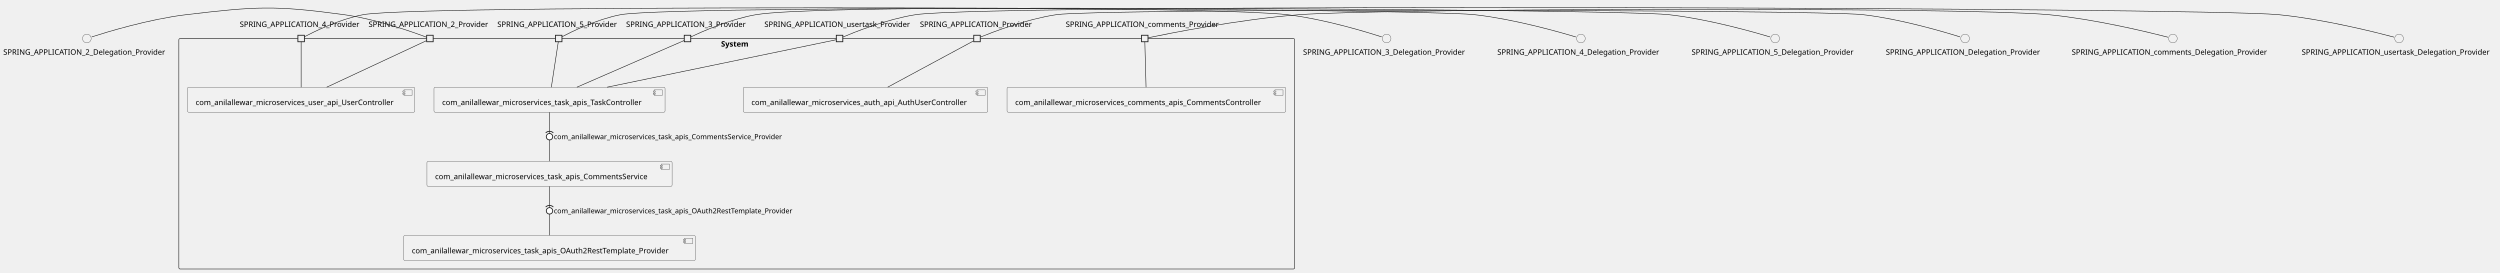
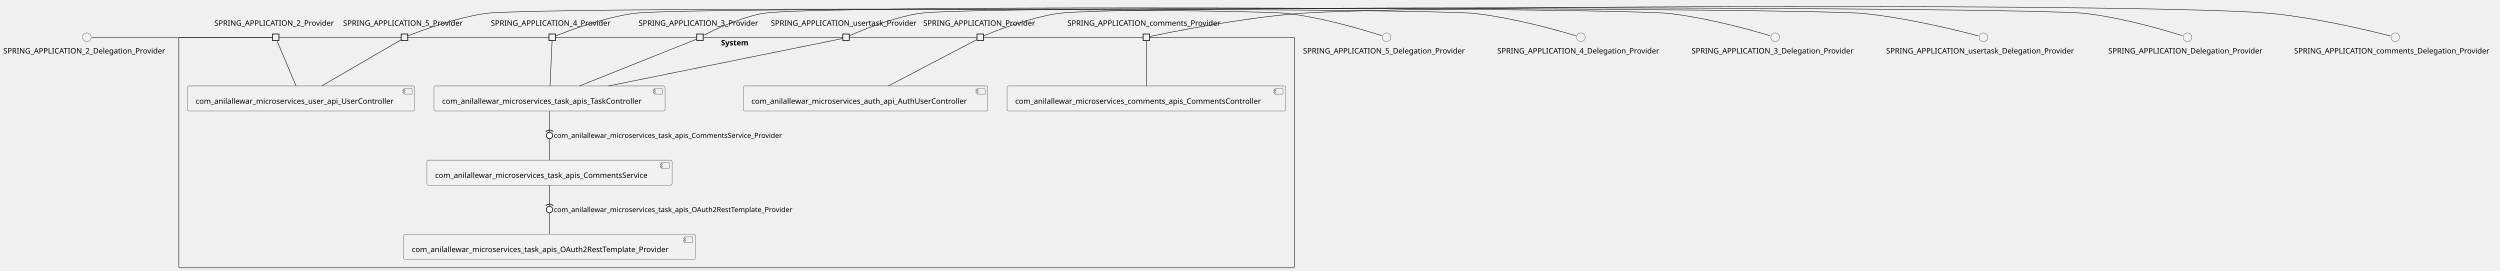
- <svg xmlns="http://www.w3.org/2000/svg" xmlns:xlink="http://www.w3.org/1999/xlink" contentStyleType="text/css" height="503px" preserveAspectRatio="none" style="width:4620px;height:503px;background:#FFFFFF;" version="1.1" viewBox="0 0 4620 503" width="4620px" zoomAndPan="magnify">
+ <svg xmlns="http://www.w3.org/2000/svg" xmlns:xlink="http://www.w3.org/1999/xlink" contentStyleType="text/css" height="500px" preserveAspectRatio="none" style="width:4620px;height:500px;background:#FFFFFF;" version="1.1" viewBox="0 0 4620 500" width="4620px" zoomAndPan="magnify">
  <defs />
  <g>
    <g id="cluster_System">
-       <rect fill="none" height="426" rx="2.5" ry="2.5" style="stroke:#181818;stroke-width:1.0;" width="2062" x="330.5" y="71.15" />
-       <text fill="#000000" font-family="sans-serif" font-size="14" font-weight="bold" lengthAdjust="spacing" textLength="58" x="1332.5" y="86.145">System</text>
+       <rect fill="none" height="426" rx="2.5" ry="2.5" style="stroke:#181818;stroke-width:1.0;" width="2062" x="330.5" y="68.87" />
+       <text fill="#000000" font-family="sans-serif" font-size="14" font-weight="bold" lengthAdjust="spacing" textLength="58" x="1332.5" y="83.865">System</text>
    </g>
    <g id="elem_com_anilallewar_microservices_auth_api_AuthUserController">
-       <a href="anilallewar-microservices-basics-spring-boot.repository#_kjkRKi90Ee-xnsIIIMF_BQ" target="_top" title="anilallewar-microservices-basics-spring-boot.repository#_kjkRKi90Ee-xnsIIIMF_BQ" xlink:actuate="onRequest" xlink:href="anilallewar-microservices-basics-spring-boot.repository#_kjkRKi90Ee-xnsIIIMF_BQ" xlink:show="new" xlink:title="anilallewar-microservices-basics-spring-boot.repository#_kjkRKi90Ee-xnsIIIMF_BQ" xlink:type="simple">
-         <rect fill="#F1F1F1" height="46.297" rx="2.5" ry="2.5" style="stroke:#181818;stroke-width:0.5;" width="452" x="1373.5" y="161.15" />
-         <rect fill="#F1F1F1" height="10" style="stroke:#181818;stroke-width:0.5;" width="15" x="1805.5" y="166.15" />
-         <rect fill="#F1F1F1" height="2" style="stroke:#181818;stroke-width:0.5;" width="4" x="1803.5" y="168.15" />
-         <rect fill="#F1F1F1" height="2" style="stroke:#181818;stroke-width:0.5;" width="4" x="1803.5" y="172.15" />
-         <text fill="#000000" font-family="sans-serif" font-size="14" lengthAdjust="spacing" textLength="412" x="1388.5" y="194.145">com_anilallewar_microservices_auth_api_AuthUserController</text>
+       <a href="anilallewar-microservices-basics-spring-boot.repository#_S_YPWDA9Ee-mB7illVSOQA" target="_top" title="anilallewar-microservices-basics-spring-boot.repository#_S_YPWDA9Ee-mB7illVSOQA" xlink:actuate="onRequest" xlink:href="anilallewar-microservices-basics-spring-boot.repository#_S_YPWDA9Ee-mB7illVSOQA" xlink:show="new" xlink:title="anilallewar-microservices-basics-spring-boot.repository#_S_YPWDA9Ee-mB7illVSOQA" xlink:type="simple">
+         <rect fill="#F1F1F1" height="46.297" rx="2.5" ry="2.5" style="stroke:#181818;stroke-width:0.5;" width="452" x="1373.5" y="158.87" />
+         <rect fill="#F1F1F1" height="10" style="stroke:#181818;stroke-width:0.5;" width="15" x="1805.5" y="163.87" />
+         <rect fill="#F1F1F1" height="2" style="stroke:#181818;stroke-width:0.5;" width="4" x="1803.5" y="165.87" />
+         <rect fill="#F1F1F1" height="2" style="stroke:#181818;stroke-width:0.5;" width="4" x="1803.5" y="169.87" />
+         <text fill="#000000" font-family="sans-serif" font-size="14" lengthAdjust="spacing" textLength="412" x="1388.5" y="191.865">com_anilallewar_microservices_auth_api_AuthUserController</text>
      </a>
    </g>
    <g id="elem_com_anilallewar_microservices_comments_apis_CommentsController">
-       <a href="anilallewar-microservices-basics-spring-boot.repository#_kjkRKi90Ee-xnsIIIMF_BQ" target="_top" title="anilallewar-microservices-basics-spring-boot.repository#_kjkRKi90Ee-xnsIIIMF_BQ" xlink:actuate="onRequest" xlink:href="anilallewar-microservices-basics-spring-boot.repository#_kjkRKi90Ee-xnsIIIMF_BQ" xlink:show="new" xlink:title="anilallewar-microservices-basics-spring-boot.repository#_kjkRKi90Ee-xnsIIIMF_BQ" xlink:type="simple">
-         <rect fill="#F1F1F1" height="46.297" rx="2.5" ry="2.5" style="stroke:#181818;stroke-width:0.5;" width="515" x="1861" y="161.15" />
-         <rect fill="#F1F1F1" height="10" style="stroke:#181818;stroke-width:0.5;" width="15" x="2356" y="166.15" />
-         <rect fill="#F1F1F1" height="2" style="stroke:#181818;stroke-width:0.5;" width="4" x="2354" y="168.15" />
-         <rect fill="#F1F1F1" height="2" style="stroke:#181818;stroke-width:0.5;" width="4" x="2354" y="172.15" />
-         <text fill="#000000" font-family="sans-serif" font-size="14" lengthAdjust="spacing" textLength="475" x="1876" y="194.145">com_anilallewar_microservices_comments_apis_CommentsController</text>
+       <a href="anilallewar-microservices-basics-spring-boot.repository#_S_YPWDA9Ee-mB7illVSOQA" target="_top" title="anilallewar-microservices-basics-spring-boot.repository#_S_YPWDA9Ee-mB7illVSOQA" xlink:actuate="onRequest" xlink:href="anilallewar-microservices-basics-spring-boot.repository#_S_YPWDA9Ee-mB7illVSOQA" xlink:show="new" xlink:title="anilallewar-microservices-basics-spring-boot.repository#_S_YPWDA9Ee-mB7illVSOQA" xlink:type="simple">
+         <rect fill="#F1F1F1" height="46.297" rx="2.5" ry="2.5" style="stroke:#181818;stroke-width:0.5;" width="515" x="1861" y="158.87" />
+         <rect fill="#F1F1F1" height="10" style="stroke:#181818;stroke-width:0.5;" width="15" x="2356" y="163.87" />
+         <rect fill="#F1F1F1" height="2" style="stroke:#181818;stroke-width:0.5;" width="4" x="2354" y="165.87" />
+         <rect fill="#F1F1F1" height="2" style="stroke:#181818;stroke-width:0.5;" width="4" x="2354" y="169.87" />
+         <text fill="#000000" font-family="sans-serif" font-size="14" lengthAdjust="spacing" textLength="475" x="1876" y="191.865">com_anilallewar_microservices_comments_apis_CommentsController</text>
      </a>
    </g>
    <g id="elem_com_anilallewar_microservices_task_apis_CommentsService">
-       <a href="anilallewar-microservices-basics-spring-boot.repository#_kjkRKi90Ee-xnsIIIMF_BQ" target="_top" title="anilallewar-microservices-basics-spring-boot.repository#_kjkRKi90Ee-xnsIIIMF_BQ" xlink:actuate="onRequest" xlink:href="anilallewar-microservices-basics-spring-boot.repository#_kjkRKi90Ee-xnsIIIMF_BQ" xlink:show="new" xlink:title="anilallewar-microservices-basics-spring-boot.repository#_kjkRKi90Ee-xnsIIIMF_BQ" xlink:type="simple">
-         <rect fill="#F1F1F1" height="46.297" rx="2.5" ry="2.5" style="stroke:#181818;stroke-width:0.5;" width="453" x="789" y="298.15" />
-         <rect fill="#F1F1F1" height="10" style="stroke:#181818;stroke-width:0.5;" width="15" x="1222" y="303.15" />
-         <rect fill="#F1F1F1" height="2" style="stroke:#181818;stroke-width:0.5;" width="4" x="1220" y="305.15" />
-         <rect fill="#F1F1F1" height="2" style="stroke:#181818;stroke-width:0.5;" width="4" x="1220" y="309.15" />
-         <text fill="#000000" font-family="sans-serif" font-size="14" lengthAdjust="spacing" textLength="413" x="804" y="331.145">com_anilallewar_microservices_task_apis_CommentsService</text>
+       <a href="anilallewar-microservices-basics-spring-boot.repository#_S_YPWDA9Ee-mB7illVSOQA" target="_top" title="anilallewar-microservices-basics-spring-boot.repository#_S_YPWDA9Ee-mB7illVSOQA" xlink:actuate="onRequest" xlink:href="anilallewar-microservices-basics-spring-boot.repository#_S_YPWDA9Ee-mB7illVSOQA" xlink:show="new" xlink:title="anilallewar-microservices-basics-spring-boot.repository#_S_YPWDA9Ee-mB7illVSOQA" xlink:type="simple">
+         <rect fill="#F1F1F1" height="46.297" rx="2.5" ry="2.5" style="stroke:#181818;stroke-width:0.5;" width="453" x="789" y="295.87" />
+         <rect fill="#F1F1F1" height="10" style="stroke:#181818;stroke-width:0.5;" width="15" x="1222" y="300.87" />
+         <rect fill="#F1F1F1" height="2" style="stroke:#181818;stroke-width:0.5;" width="4" x="1220" y="302.87" />
+         <rect fill="#F1F1F1" height="2" style="stroke:#181818;stroke-width:0.5;" width="4" x="1220" y="306.87" />
+         <text fill="#000000" font-family="sans-serif" font-size="14" lengthAdjust="spacing" textLength="413" x="804" y="328.865">com_anilallewar_microservices_task_apis_CommentsService</text>
      </a>
    </g>
    <g id="elem_com_anilallewar_microservices_task_apis_OAuth2RestTemplate_Provider">
-       <a href="anilallewar-microservices-basics-spring-boot.repository#_kjkRKi90Ee-xnsIIIMF_BQ" target="_top" title="anilallewar-microservices-basics-spring-boot.repository#_kjkRKi90Ee-xnsIIIMF_BQ" xlink:actuate="onRequest" xlink:href="anilallewar-microservices-basics-spring-boot.repository#_kjkRKi90Ee-xnsIIIMF_BQ" xlink:show="new" xlink:title="anilallewar-microservices-basics-spring-boot.repository#_kjkRKi90Ee-xnsIIIMF_BQ" xlink:type="simple">
-         <rect fill="#F1F1F1" height="46.297" rx="2.5" ry="2.5" style="stroke:#181818;stroke-width:0.5;" width="539" x="746" y="435.15" />
-         <rect fill="#F1F1F1" height="10" style="stroke:#181818;stroke-width:0.5;" width="15" x="1265" y="440.15" />
-         <rect fill="#F1F1F1" height="2" style="stroke:#181818;stroke-width:0.5;" width="4" x="1263" y="442.15" />
-         <rect fill="#F1F1F1" height="2" style="stroke:#181818;stroke-width:0.5;" width="4" x="1263" y="446.15" />
-         <text fill="#000000" font-family="sans-serif" font-size="14" lengthAdjust="spacing" textLength="499" x="761" y="468.145">com_anilallewar_microservices_task_apis_OAuth2RestTemplate_Provider</text>
+       <a href="anilallewar-microservices-basics-spring-boot.repository#_S_YPWDA9Ee-mB7illVSOQA" target="_top" title="anilallewar-microservices-basics-spring-boot.repository#_S_YPWDA9Ee-mB7illVSOQA" xlink:actuate="onRequest" xlink:href="anilallewar-microservices-basics-spring-boot.repository#_S_YPWDA9Ee-mB7illVSOQA" xlink:show="new" xlink:title="anilallewar-microservices-basics-spring-boot.repository#_S_YPWDA9Ee-mB7illVSOQA" xlink:type="simple">
+         <rect fill="#F1F1F1" height="46.297" rx="2.5" ry="2.5" style="stroke:#181818;stroke-width:0.5;" width="539" x="746" y="432.87" />
+         <rect fill="#F1F1F1" height="10" style="stroke:#181818;stroke-width:0.5;" width="15" x="1265" y="437.87" />
+         <rect fill="#F1F1F1" height="2" style="stroke:#181818;stroke-width:0.5;" width="4" x="1263" y="439.87" />
+         <rect fill="#F1F1F1" height="2" style="stroke:#181818;stroke-width:0.5;" width="4" x="1263" y="443.87" />
+         <text fill="#000000" font-family="sans-serif" font-size="14" lengthAdjust="spacing" textLength="499" x="761" y="465.865">com_anilallewar_microservices_task_apis_OAuth2RestTemplate_Provider</text>
      </a>
    </g>
    <g id="elem_com_anilallewar_microservices_task_apis_TaskController">
-       <a href="anilallewar-microservices-basics-spring-boot.repository#_kjkRKi90Ee-xnsIIIMF_BQ" target="_top" title="anilallewar-microservices-basics-spring-boot.repository#_kjkRKi90Ee-xnsIIIMF_BQ" xlink:actuate="onRequest" xlink:href="anilallewar-microservices-basics-spring-boot.repository#_kjkRKi90Ee-xnsIIIMF_BQ" xlink:show="new" xlink:title="anilallewar-microservices-basics-spring-boot.repository#_kjkRKi90Ee-xnsIIIMF_BQ" xlink:type="simple">
-         <rect fill="#F1F1F1" height="46.297" rx="2.5" ry="2.5" style="stroke:#181818;stroke-width:0.5;" width="427" x="802" y="161.15" />
-         <rect fill="#F1F1F1" height="10" style="stroke:#181818;stroke-width:0.5;" width="15" x="1209" y="166.15" />
-         <rect fill="#F1F1F1" height="2" style="stroke:#181818;stroke-width:0.5;" width="4" x="1207" y="168.15" />
-         <rect fill="#F1F1F1" height="2" style="stroke:#181818;stroke-width:0.5;" width="4" x="1207" y="172.15" />
-         <text fill="#000000" font-family="sans-serif" font-size="14" lengthAdjust="spacing" textLength="387" x="817" y="194.145">com_anilallewar_microservices_task_apis_TaskController</text>
+       <a href="anilallewar-microservices-basics-spring-boot.repository#_S_YPWDA9Ee-mB7illVSOQA" target="_top" title="anilallewar-microservices-basics-spring-boot.repository#_S_YPWDA9Ee-mB7illVSOQA" xlink:actuate="onRequest" xlink:href="anilallewar-microservices-basics-spring-boot.repository#_S_YPWDA9Ee-mB7illVSOQA" xlink:show="new" xlink:title="anilallewar-microservices-basics-spring-boot.repository#_S_YPWDA9Ee-mB7illVSOQA" xlink:type="simple">
+         <rect fill="#F1F1F1" height="46.297" rx="2.5" ry="2.5" style="stroke:#181818;stroke-width:0.5;" width="427" x="802" y="158.87" />
+         <rect fill="#F1F1F1" height="10" style="stroke:#181818;stroke-width:0.5;" width="15" x="1209" y="163.87" />
+         <rect fill="#F1F1F1" height="2" style="stroke:#181818;stroke-width:0.5;" width="4" x="1207" y="165.87" />
+         <rect fill="#F1F1F1" height="2" style="stroke:#181818;stroke-width:0.5;" width="4" x="1207" y="169.87" />
+         <text fill="#000000" font-family="sans-serif" font-size="14" lengthAdjust="spacing" textLength="387" x="817" y="191.865">com_anilallewar_microservices_task_apis_TaskController</text>
      </a>
    </g>
    <g id="elem_com_anilallewar_microservices_user_api_UserController">
-       <a href="anilallewar-microservices-basics-spring-boot.repository#_kjkRKi90Ee-xnsIIIMF_BQ" target="_top" title="anilallewar-microservices-basics-spring-boot.repository#_kjkRKi90Ee-xnsIIIMF_BQ" xlink:actuate="onRequest" xlink:href="anilallewar-microservices-basics-spring-boot.repository#_kjkRKi90Ee-xnsIIIMF_BQ" xlink:show="new" xlink:title="anilallewar-microservices-basics-spring-boot.repository#_kjkRKi90Ee-xnsIIIMF_BQ" xlink:type="simple">
-         <rect fill="#F1F1F1" height="46.297" rx="2.5" ry="2.5" style="stroke:#181818;stroke-width:0.5;" width="420" x="346.5" y="161.15" />
-         <rect fill="#F1F1F1" height="10" style="stroke:#181818;stroke-width:0.5;" width="15" x="746.5" y="166.15" />
-         <rect fill="#F1F1F1" height="2" style="stroke:#181818;stroke-width:0.5;" width="4" x="744.5" y="168.15" />
-         <rect fill="#F1F1F1" height="2" style="stroke:#181818;stroke-width:0.5;" width="4" x="744.5" y="172.15" />
-         <text fill="#000000" font-family="sans-serif" font-size="14" lengthAdjust="spacing" textLength="380" x="361.5" y="194.145">com_anilallewar_microservices_user_api_UserController</text>
+       <a href="anilallewar-microservices-basics-spring-boot.repository#_S_YPWDA9Ee-mB7illVSOQA" target="_top" title="anilallewar-microservices-basics-spring-boot.repository#_S_YPWDA9Ee-mB7illVSOQA" xlink:actuate="onRequest" xlink:href="anilallewar-microservices-basics-spring-boot.repository#_S_YPWDA9Ee-mB7illVSOQA" xlink:show="new" xlink:title="anilallewar-microservices-basics-spring-boot.repository#_S_YPWDA9Ee-mB7illVSOQA" xlink:type="simple">
+         <rect fill="#F1F1F1" height="46.297" rx="2.5" ry="2.5" style="stroke:#181818;stroke-width:0.5;" width="420" x="346.5" y="158.87" />
+         <rect fill="#F1F1F1" height="10" style="stroke:#181818;stroke-width:0.5;" width="15" x="746.5" y="163.87" />
+         <rect fill="#F1F1F1" height="2" style="stroke:#181818;stroke-width:0.5;" width="4" x="744.5" y="165.87" />
+         <rect fill="#F1F1F1" height="2" style="stroke:#181818;stroke-width:0.5;" width="4" x="744.5" y="169.87" />
+         <text fill="#000000" font-family="sans-serif" font-size="14" lengthAdjust="spacing" textLength="380" x="361.5" y="191.865">com_anilallewar_microservices_user_api_UserController</text>
      </a>
    </g>
-     <text fill="#000000" font-family="sans-serif" font-size="14" lengthAdjust="spacing" textLength="227" x="681" y="49.848">SPRING_APPLICATION_2_Provider</text>
-     <rect fill="#F1F1F1" height="12" style="stroke:#181818;stroke-width:1.5;" width="12" x="788.5" y="65.15" />
-     <text fill="#000000" font-family="sans-serif" font-size="14" lengthAdjust="spacing" textLength="227" x="1157" y="49.848">SPRING_APPLICATION_3_Provider</text>
-     <rect fill="#F1F1F1" height="12" style="stroke:#181818;stroke-width:1.5;" width="12" x="1264.5" y="65.15" />
-     <text fill="#000000" font-family="sans-serif" font-size="14" lengthAdjust="spacing" textLength="227" x="443" y="49.848">SPRING_APPLICATION_4_Provider</text>
-     <rect fill="#F1F1F1" height="12" style="stroke:#181818;stroke-width:1.5;" width="12" x="550.5" y="65.15" />
-     <text fill="#000000" font-family="sans-serif" font-size="14" lengthAdjust="spacing" textLength="227" x="919" y="49.848">SPRING_APPLICATION_5_Provider</text>
-     <rect fill="#F1F1F1" height="12" style="stroke:#181818;stroke-width:1.5;" width="12" x="1026.5" y="65.15" />
-     <text fill="#000000" font-family="sans-serif" font-size="14" lengthAdjust="spacing" textLength="211" x="1700" y="49.848">SPRING_APPLICATION_Provider</text>
-     <rect fill="#F1F1F1" height="12" style="stroke:#181818;stroke-width:1.5;" width="12" x="1799.5" y="65.15" />
-     <text fill="#000000" font-family="sans-serif" font-size="14" lengthAdjust="spacing" textLength="292" x="1969.5" y="49.848">SPRING_APPLICATION_comments_Provider</text>
-     <rect fill="#F1F1F1" height="12" style="stroke:#181818;stroke-width:1.5;" width="12" x="2109.5" y="65.15" />
-     <text fill="#000000" font-family="sans-serif" font-size="14" lengthAdjust="spacing" textLength="278" x="1412.5" y="49.848">SPRING_APPLICATION_usertask_Provider</text>
-     <rect fill="#F1F1F1" height="12" style="stroke:#181818;stroke-width:1.5;" width="12" x="1545.5" y="65.15" />
+     <text fill="#000000" font-family="sans-serif" font-size="14" lengthAdjust="spacing" textLength="227" x="396" y="47.568">SPRING_APPLICATION_2_Provider</text>
+     <rect fill="#F1F1F1" height="12" style="stroke:#181818;stroke-width:1.5;" width="12" x="503.5" y="62.87" />
+     <text fill="#000000" font-family="sans-serif" font-size="14" lengthAdjust="spacing" textLength="227" x="1180" y="47.568">SPRING_APPLICATION_3_Provider</text>
+     <rect fill="#F1F1F1" height="12" style="stroke:#181818;stroke-width:1.5;" width="12" x="1287.5" y="62.87" />
+     <text fill="#000000" font-family="sans-serif" font-size="14" lengthAdjust="spacing" textLength="227" x="907" y="47.568">SPRING_APPLICATION_4_Provider</text>
+     <rect fill="#F1F1F1" height="12" style="stroke:#181818;stroke-width:1.5;" width="12" x="1014.5" y="62.87" />
+     <text fill="#000000" font-family="sans-serif" font-size="14" lengthAdjust="spacing" textLength="227" x="634" y="47.568">SPRING_APPLICATION_5_Provider</text>
+     <rect fill="#F1F1F1" height="12" style="stroke:#181818;stroke-width:1.5;" width="12" x="741.5" y="62.87" />
+     <text fill="#000000" font-family="sans-serif" font-size="14" lengthAdjust="spacing" textLength="211" x="1706" y="47.568">SPRING_APPLICATION_Provider</text>
+     <rect fill="#F1F1F1" height="12" style="stroke:#181818;stroke-width:1.5;" width="12" x="1805.5" y="62.87" />
+     <text fill="#000000" font-family="sans-serif" font-size="14" lengthAdjust="spacing" textLength="292" x="1972.5" y="47.568">SPRING_APPLICATION_comments_Provider</text>
+     <rect fill="#F1F1F1" height="12" style="stroke:#181818;stroke-width:1.5;" width="12" x="2112.5" y="62.87" />
+     <text fill="#000000" font-family="sans-serif" font-size="14" lengthAdjust="spacing" textLength="278" x="1424.5" y="47.568">SPRING_APPLICATION_usertask_Provider</text>
+     <rect fill="#F1F1F1" height="12" style="stroke:#181818;stroke-width:1.5;" width="12" x="1557.5" y="62.87" />
    <g id="elem_SPRING_APPLICATION_2_Delegation_Provider">
-       <ellipse cx="160.5" cy="71.15" fill="#F1F1F1" rx="8" ry="8" style="stroke:#181818;stroke-width:0.5;" />
-       <text fill="#000000" font-family="sans-serif" font-size="14" lengthAdjust="spacing" textLength="309" x="6" y="101.145">SPRING_APPLICATION_2_Delegation_Provider</text>
+       <ellipse cx="160.5" cy="68.87" fill="#F1F1F1" rx="8" ry="8" style="stroke:#181818;stroke-width:0.5;" />
+       <text fill="#000000" font-family="sans-serif" font-size="14" lengthAdjust="spacing" textLength="309" x="6" y="98.865">SPRING_APPLICATION_2_Delegation_Provider</text>
    </g>
    <g id="elem_SPRING_APPLICATION_3_Delegation_Provider">
-       <ellipse cx="2562.5" cy="71.15" fill="#F1F1F1" rx="8" ry="8" style="stroke:#181818;stroke-width:0.5;" />
-       <text fill="#000000" font-family="sans-serif" font-size="14" lengthAdjust="spacing" textLength="309" x="2408" y="101.145">SPRING_APPLICATION_3_Delegation_Provider</text>
+       <ellipse cx="3280.5" cy="68.87" fill="#F1F1F1" rx="8" ry="8" style="stroke:#181818;stroke-width:0.5;" />
+       <text fill="#000000" font-family="sans-serif" font-size="14" lengthAdjust="spacing" textLength="309" x="3126" y="98.865">SPRING_APPLICATION_3_Delegation_Provider</text>
    </g>
    <g id="elem_SPRING_APPLICATION_4_Delegation_Provider">
-       <ellipse cx="2921.5" cy="71.15" fill="#F1F1F1" rx="8" ry="8" style="stroke:#181818;stroke-width:0.5;" />
-       <text fill="#000000" font-family="sans-serif" font-size="14" lengthAdjust="spacing" textLength="309" x="2767" y="101.145">SPRING_APPLICATION_4_Delegation_Provider</text>
+       <ellipse cx="2921.5" cy="68.87" fill="#F1F1F1" rx="8" ry="8" style="stroke:#181818;stroke-width:0.5;" />
+       <text fill="#000000" font-family="sans-serif" font-size="14" lengthAdjust="spacing" textLength="309" x="2767" y="98.865">SPRING_APPLICATION_4_Delegation_Provider</text>
    </g>
    <g id="elem_SPRING_APPLICATION_5_Delegation_Provider">
-       <ellipse cx="3280.5" cy="71.15" fill="#F1F1F1" rx="8" ry="8" style="stroke:#181818;stroke-width:0.5;" />
-       <text fill="#000000" font-family="sans-serif" font-size="14" lengthAdjust="spacing" textLength="309" x="3126" y="101.145">SPRING_APPLICATION_5_Delegation_Provider</text>
+       <ellipse cx="2562.5" cy="68.87" fill="#F1F1F1" rx="8" ry="8" style="stroke:#181818;stroke-width:0.5;" />
+       <text fill="#000000" font-family="sans-serif" font-size="14" lengthAdjust="spacing" textLength="309" x="2408" y="98.865">SPRING_APPLICATION_5_Delegation_Provider</text>
    </g>
    <g id="elem_SPRING_APPLICATION_Delegation_Provider">
-       <ellipse cx="3631.5" cy="71.15" fill="#F1F1F1" rx="8" ry="8" style="stroke:#181818;stroke-width:0.5;" />
-       <text fill="#000000" font-family="sans-serif" font-size="14" lengthAdjust="spacing" textLength="293" x="3485" y="101.145">SPRING_APPLICATION_Delegation_Provider</text>
+       <ellipse cx="4042.5" cy="68.87" fill="#F1F1F1" rx="8" ry="8" style="stroke:#181818;stroke-width:0.5;" />
+       <text fill="#000000" font-family="sans-serif" font-size="14" lengthAdjust="spacing" textLength="293" x="3896" y="98.865">SPRING_APPLICATION_Delegation_Provider</text>
    </g>
    <g id="elem_SPRING_APPLICATION_comments_Delegation_Provider">
-       <ellipse cx="4015.5" cy="71.15" fill="#F1F1F1" rx="8" ry="8" style="stroke:#181818;stroke-width:0.5;" />
-       <text fill="#000000" font-family="sans-serif" font-size="14" lengthAdjust="spacing" textLength="374" x="3828.5" y="101.145">SPRING_APPLICATION_comments_Delegation_Provider</text>
+       <ellipse cx="4426.5" cy="68.87" fill="#F1F1F1" rx="8" ry="8" style="stroke:#181818;stroke-width:0.5;" />
+       <text fill="#000000" font-family="sans-serif" font-size="14" lengthAdjust="spacing" textLength="374" x="4239.5" y="98.865">SPRING_APPLICATION_comments_Delegation_Provider</text>
    </g>
    <g id="elem_SPRING_APPLICATION_usertask_Delegation_Provider">
-       <ellipse cx="4433.5" cy="71.15" fill="#F1F1F1" rx="8" ry="8" style="stroke:#181818;stroke-width:0.5;" />
-       <text fill="#000000" font-family="sans-serif" font-size="14" lengthAdjust="spacing" textLength="360" x="4253.5" y="101.145">SPRING_APPLICATION_usertask_Delegation_Provider</text>
+       <ellipse cx="3665.5" cy="68.87" fill="#F1F1F1" rx="8" ry="8" style="stroke:#181818;stroke-width:0.5;" />
+       <text fill="#000000" font-family="sans-serif" font-size="14" lengthAdjust="spacing" textLength="360" x="3485.5" y="98.865">SPRING_APPLICATION_usertask_Delegation_Provider</text>
    </g>
    <g id="link_SPRING_APPLICATION_2_Delegation_Provider_SPRING_APPLICATION_2_Provider">
-       <path d="M169.53,68.18 C195.97,59.66 275.68,35.23 344,27.15 C472.88,11.91 507.41,9.63 636,27.15 C696.84,35.44 767.28,60.84 788.29,68.76 " fill="none" id="SPRING_APPLICATION_2_Delegation_Provider-SPRING_APPLICATION_2_Provider" style="stroke:#181818;stroke-width:1.0;" />
+       <path d="M169.74,68.87 C218.08,68.87 464.16,68.87 503.26,68.87 " fill="none" id="SPRING_APPLICATION_2_Delegation_Provider-SPRING_APPLICATION_2_Provider" style="stroke:#181818;stroke-width:1.0;" />
    </g>
    <g id="link_SPRING_APPLICATION_2_Provider_com_anilallewar_microservices_user_api_UserController">
-       <path d="M788.38,75.01 C762.91,86.88 663.91,133.06 603.8,161.09 " fill="none" id="SPRING_APPLICATION_2_Provider-com_anilallewar_microservices_user_api_UserController" style="stroke:#181818;stroke-width:1.0;" />
+       <path d="M511.64,74.93 C517.82,89.52 535.95,132.33 547.18,158.85 " fill="none" id="SPRING_APPLICATION_2_Provider-com_anilallewar_microservices_user_api_UserController" style="stroke:#181818;stroke-width:1.0;" />
    </g>
    <g id="link_SPRING_APPLICATION_3_Delegation_Provider_SPRING_APPLICATION_3_Provider">
-       <path d="M2553.47,68.18 C2527.03,59.66 2447.32,35.23 2379,27.15 C2270.64,14.34 1504.59,8.97 1397,27.15 C1348.85,35.28 1294.57,59.68 1276.62,68.19 " fill="none" id="SPRING_APPLICATION_3_Delegation_Provider-SPRING_APPLICATION_3_Provider" style="stroke:#181818;stroke-width:1.0;" />
+       <path d="M3271.22,66.02 C3243.27,57.61 3157.32,32.98 3084,24.87 C2991.51,14.64 1500.52,8.03 1409,24.87 C1365.1,32.95 1316.29,56.95 1299.53,65.66 " fill="none" id="SPRING_APPLICATION_3_Delegation_Provider-SPRING_APPLICATION_3_Provider" style="stroke:#181818;stroke-width:1.0;" />
    </g>
    <g id="link_SPRING_APPLICATION_3_Provider_com_anilallewar_microservices_task_apis_TaskController">
-       <path d="M1264.2,74.89 C1237.31,86.6 1130.69,133.01 1066.1,161.12 " fill="none" id="SPRING_APPLICATION_3_Provider-com_anilallewar_microservices_task_apis_TaskController" style="stroke:#181818;stroke-width:1.0;" />
+       <path d="M1287.44,72.29 C1259.52,83.44 1141.77,130.45 1070.69,158.84 " fill="none" id="SPRING_APPLICATION_3_Provider-com_anilallewar_microservices_task_apis_TaskController" style="stroke:#181818;stroke-width:1.0;" />
    </g>
    <g id="link_SPRING_APPLICATION_4_Delegation_Provider_SPRING_APPLICATION_4_Provider">
-       <path d="M2912.22,68.3 C2884.27,59.89 2798.32,35.26 2725,27.15 C2611.58,14.61 783.2,6.33 671,27.15 C627.66,35.19 579.55,59 562.72,67.81 " fill="none" id="SPRING_APPLICATION_4_Delegation_Provider-SPRING_APPLICATION_4_Provider" style="stroke:#181818;stroke-width:1.0;" />
+       <path d="M2912.22,66.02 C2884.27,57.61 2798.32,32.98 2725,24.87 C2639.13,15.37 1255.51,12.55 1170,24.87 C1112.69,33.13 1046.73,58.33 1026.62,66.37 " fill="none" id="SPRING_APPLICATION_4_Delegation_Provider-SPRING_APPLICATION_4_Provider" style="stroke:#181818;stroke-width:1.0;" />
    </g>
-     <g id="link_SPRING_APPLICATION_4_Provider_com_anilallewar_microservices_user_api_UserController">
-       <path d="M556.5,77.21 C556.5,91.8 556.5,134.61 556.5,161.13 " fill="none" id="SPRING_APPLICATION_4_Provider-com_anilallewar_microservices_user_api_UserController" style="stroke:#181818;stroke-width:1.0;" />
+     <g id="link_SPRING_APPLICATION_4_Provider_com_anilallewar_microservices_task_apis_TaskController">
+       <path d="M1020.27,74.93 C1019.61,89.52 1017.69,132.33 1016.49,158.85 " fill="none" id="SPRING_APPLICATION_4_Provider-com_anilallewar_microservices_task_apis_TaskController" style="stroke:#181818;stroke-width:1.0;" />
    </g>
    <g id="link_SPRING_APPLICATION_5_Delegation_Provider_SPRING_APPLICATION_5_Provider">
-       <path d="M3271.22,68.3 C3243.27,59.89 3157.32,35.26 3084,27.15 C2977.04,15.32 1252.81,7.52 1147,27.15 C1103.66,35.19 1055.55,59 1038.72,67.81 " fill="none" id="SPRING_APPLICATION_5_Delegation_Provider-SPRING_APPLICATION_5_Provider" style="stroke:#181818;stroke-width:1.0;" />
+       <path d="M2553.47,65.9 C2527.03,57.38 2447.32,32.95 2379,24.87 C2297.24,15.2 978.49,13.13 897,24.87 C839.69,33.13 773.73,58.33 753.62,66.37 " fill="none" id="SPRING_APPLICATION_5_Delegation_Provider-SPRING_APPLICATION_5_Provider" style="stroke:#181818;stroke-width:1.0;" />
    </g>
-     <g id="link_SPRING_APPLICATION_5_Provider_com_anilallewar_microservices_task_apis_TaskController">
-       <path d="M1031.73,77.21 C1029.49,91.8 1022.93,134.61 1018.87,161.13 " fill="none" id="SPRING_APPLICATION_5_Provider-com_anilallewar_microservices_task_apis_TaskController" style="stroke:#181818;stroke-width:1.0;" />
+     <g id="link_SPRING_APPLICATION_5_Provider_com_anilallewar_microservices_user_api_UserController">
+       <path d="M741.15,73.56 C718.68,86.62 641.86,131.27 594.67,158.69 " fill="none" id="SPRING_APPLICATION_5_Provider-com_anilallewar_microservices_user_api_UserController" style="stroke:#181818;stroke-width:1.0;" />
    </g>
    <g id="link_SPRING_APPLICATION_Delegation_Provider_SPRING_APPLICATION_Provider">
-       <path d="M3622.22,68.18 C3595.04,59.66 3513.11,35.22 3443,27.15 C3360.71,17.67 2033.95,15.11 1952,27.15 C1896.04,35.37 1831.78,60.37 1811.77,68.54 " fill="none" id="SPRING_APPLICATION_Delegation_Provider-SPRING_APPLICATION_Provider" style="stroke:#181818;stroke-width:1.0;" />
+       <path d="M4033.22,65.9 C4006.04,57.38 3924.11,32.94 3854,24.87 C3749.19,12.8 2059.33,9.23 1955,24.87 C1900.11,33.1 1837.22,58.09 1817.64,66.26 " fill="none" id="SPRING_APPLICATION_Delegation_Provider-SPRING_APPLICATION_Provider" style="stroke:#181818;stroke-width:1.0;" />
    </g>
    <g id="link_SPRING_APPLICATION_Provider_com_anilallewar_microservices_auth_api_AuthUserController">
-       <path d="M1799.11,75.59 C1775.48,88.33 1691.75,133.44 1640.55,161.03 " fill="none" id="SPRING_APPLICATION_Provider-com_anilallewar_microservices_auth_api_AuthUserController" style="stroke:#181818;stroke-width:1.0;" />
+       <path d="M1805.38,73.07 C1781.69,85.48 1694.64,131.06 1641.61,158.82 " fill="none" id="SPRING_APPLICATION_Provider-com_anilallewar_microservices_auth_api_AuthUserController" style="stroke:#181818;stroke-width:1.0;" />
    </g>
    <g id="link_SPRING_APPLICATION_comments_Delegation_Provider_SPRING_APPLICATION_comments_Provider">
-       <path d="M4006.41,68.76 C3975.69,60.83 3872.83,35.4 3786,27.15 C3632.8,12.6 2554.44,15.4 2401,27.15 C2287.99,35.81 2152.01,63.47 2121.69,69.84 " fill="none" id="SPRING_APPLICATION_comments_Delegation_Provider-SPRING_APPLICATION_comments_Provider" style="stroke:#181818;stroke-width:1.0;" />
+       <path d="M4417.41,66.48 C4386.69,58.55 4283.83,33.12 4197,24.87 C3998.34,6 2599.96,9.47 2401,24.87 C2289.16,33.53 2154.62,61.19 2124.62,67.56 " fill="none" id="SPRING_APPLICATION_comments_Delegation_Provider-SPRING_APPLICATION_comments_Provider" style="stroke:#181818;stroke-width:1.0;" />
    </g>
    <g id="link_SPRING_APPLICATION_comments_Provider_com_anilallewar_microservices_comments_apis_CommentsController">
-       <path d="M2115.64,77.21 C2116.03,91.8 2117.19,134.61 2117.9,161.13 " fill="none" id="SPRING_APPLICATION_comments_Provider-com_anilallewar_microservices_comments_apis_CommentsController" style="stroke:#181818;stroke-width:1.0;" />
+       <path d="M2118.5,74.93 C2118.5,89.52 2118.5,132.33 2118.5,158.85 " fill="none" id="SPRING_APPLICATION_comments_Provider-com_anilallewar_microservices_comments_apis_CommentsController" style="stroke:#181818;stroke-width:1.0;" />
    </g>
    <g id="link_SPRING_APPLICATION_usertask_Delegation_Provider_SPRING_APPLICATION_usertask_Provider">
-       <path d="M4424.27,68.65 C4394,60.59 4294.86,35.36 4211,27.15 C4071.72,13.51 1830.34,6 1692,27.15 C1638.18,35.38 1576.66,60.37 1557.51,68.54 " fill="none" id="SPRING_APPLICATION_usertask_Delegation_Provider-SPRING_APPLICATION_usertask_Provider" style="stroke:#181818;stroke-width:1.0;" />
+       <path d="M3656.27,66.37 C3626,58.31 3526.86,33.08 3443,24.87 C3346.52,15.42 1793.74,9.61 1698,24.87 C1646.81,33.03 1588.63,57.63 1569.76,66.03 " fill="none" id="SPRING_APPLICATION_usertask_Delegation_Provider-SPRING_APPLICATION_usertask_Provider" style="stroke:#181818;stroke-width:1.0;" />
    </g>
    <g id="link_SPRING_APPLICATION_usertask_Provider_com_anilallewar_microservices_task_apis_TaskController">
-       <path d="M1545.48,73.4 C1504.56,81.87 1264.64,131.56 1122.02,161.09 " fill="none" id="SPRING_APPLICATION_usertask_Provider-com_anilallewar_microservices_task_apis_TaskController" style="stroke:#181818;stroke-width:1.0;" />
+       <path d="M1557.35,71.12 C1515.51,79.59 1270.22,129.28 1124.4,158.81 " fill="none" id="SPRING_APPLICATION_usertask_Provider-com_anilallewar_microservices_task_apis_TaskController" style="stroke:#181818;stroke-width:1.0;" />
    </g>
    <g id="link_com_anilallewar_microservices_task_apis_TaskController_com_anilallewar_microservices_task_apis_CommentsService">
-       <path d="M1015.5,207.44 C1015.5,232.46 1015.5,272.8 1015.5,297.82 " fill="none" id="com_anilallewar_microservices_task_apis_TaskController-com_anilallewar_microservices_task_apis_CommentsService" style="stroke:#181818;stroke-width:1.0;" />
-       <text fill="#000000" font-family="sans-serif" font-size="13" lengthAdjust="spacing" textLength="447" x="1023.5" y="257.217">com_anilallewar_microservices_task_apis_CommentsService_Provider</text>
-       <path d="M1022.571,245.559 A10,10 0 0 0 1008.429 245.559" fill="none" style="stroke:#181818;stroke-width:1.5;" />
-       <ellipse cx="1015.5" cy="252.63" fill="#FFFFFF" rx="6" ry="6" style="stroke:#181818;stroke-width:1.5;" />
+       <path d="M1015.5,205.16 C1015.5,230.18 1015.5,270.52 1015.5,295.54 " fill="none" id="com_anilallewar_microservices_task_apis_TaskController-com_anilallewar_microservices_task_apis_CommentsService" style="stroke:#181818;stroke-width:1.0;" />
+       <text fill="#000000" font-family="sans-serif" font-size="13" lengthAdjust="spacing" textLength="447" x="1023.5" y="254.937">com_anilallewar_microservices_task_apis_CommentsService_Provider</text>
+       <path d="M1022.571,243.279 A10,10 0 0 0 1008.429 243.279" fill="none" style="stroke:#181818;stroke-width:1.5;" />
+       <ellipse cx="1015.5" cy="250.35" fill="#FFFFFF" rx="6" ry="6" style="stroke:#181818;stroke-width:1.5;" />
    </g>
    <g id="link_com_anilallewar_microservices_task_apis_CommentsService_com_anilallewar_microservices_task_apis_OAuth2RestTemplate_Provider">
-       <path d="M1015.5,344.44 C1015.5,369.46 1015.5,409.8 1015.5,434.82 " fill="none" id="com_anilallewar_microservices_task_apis_CommentsService-com_anilallewar_microservices_task_apis_OAuth2RestTemplate_Provider" style="stroke:#181818;stroke-width:1.0;" />
-       <text fill="#000000" font-family="sans-serif" font-size="13" lengthAdjust="spacing" textLength="465" x="1023.5" y="394.217">com_anilallewar_microservices_task_apis_OAuth2RestTemplate_Provider</text>
-       <path d="M1022.571,382.559 A10,10 0 0 0 1008.429 382.559" fill="none" style="stroke:#181818;stroke-width:1.5;" />
-       <ellipse cx="1015.5" cy="389.63" fill="#FFFFFF" rx="6" ry="6" style="stroke:#181818;stroke-width:1.5;" />
+       <path d="M1015.5,342.16 C1015.5,367.18 1015.5,407.52 1015.5,432.54 " fill="none" id="com_anilallewar_microservices_task_apis_CommentsService-com_anilallewar_microservices_task_apis_OAuth2RestTemplate_Provider" style="stroke:#181818;stroke-width:1.0;" />
+       <text fill="#000000" font-family="sans-serif" font-size="13" lengthAdjust="spacing" textLength="465" x="1023.5" y="391.937">com_anilallewar_microservices_task_apis_OAuth2RestTemplate_Provider</text>
+       <path d="M1022.571,380.279 A10,10 0 0 0 1008.429 380.279" fill="none" style="stroke:#181818;stroke-width:1.5;" />
+       <ellipse cx="1015.5" cy="387.35" fill="#FFFFFF" rx="6" ry="6" style="stroke:#181818;stroke-width:1.5;" />
    </g>
  </g>
</svg>
